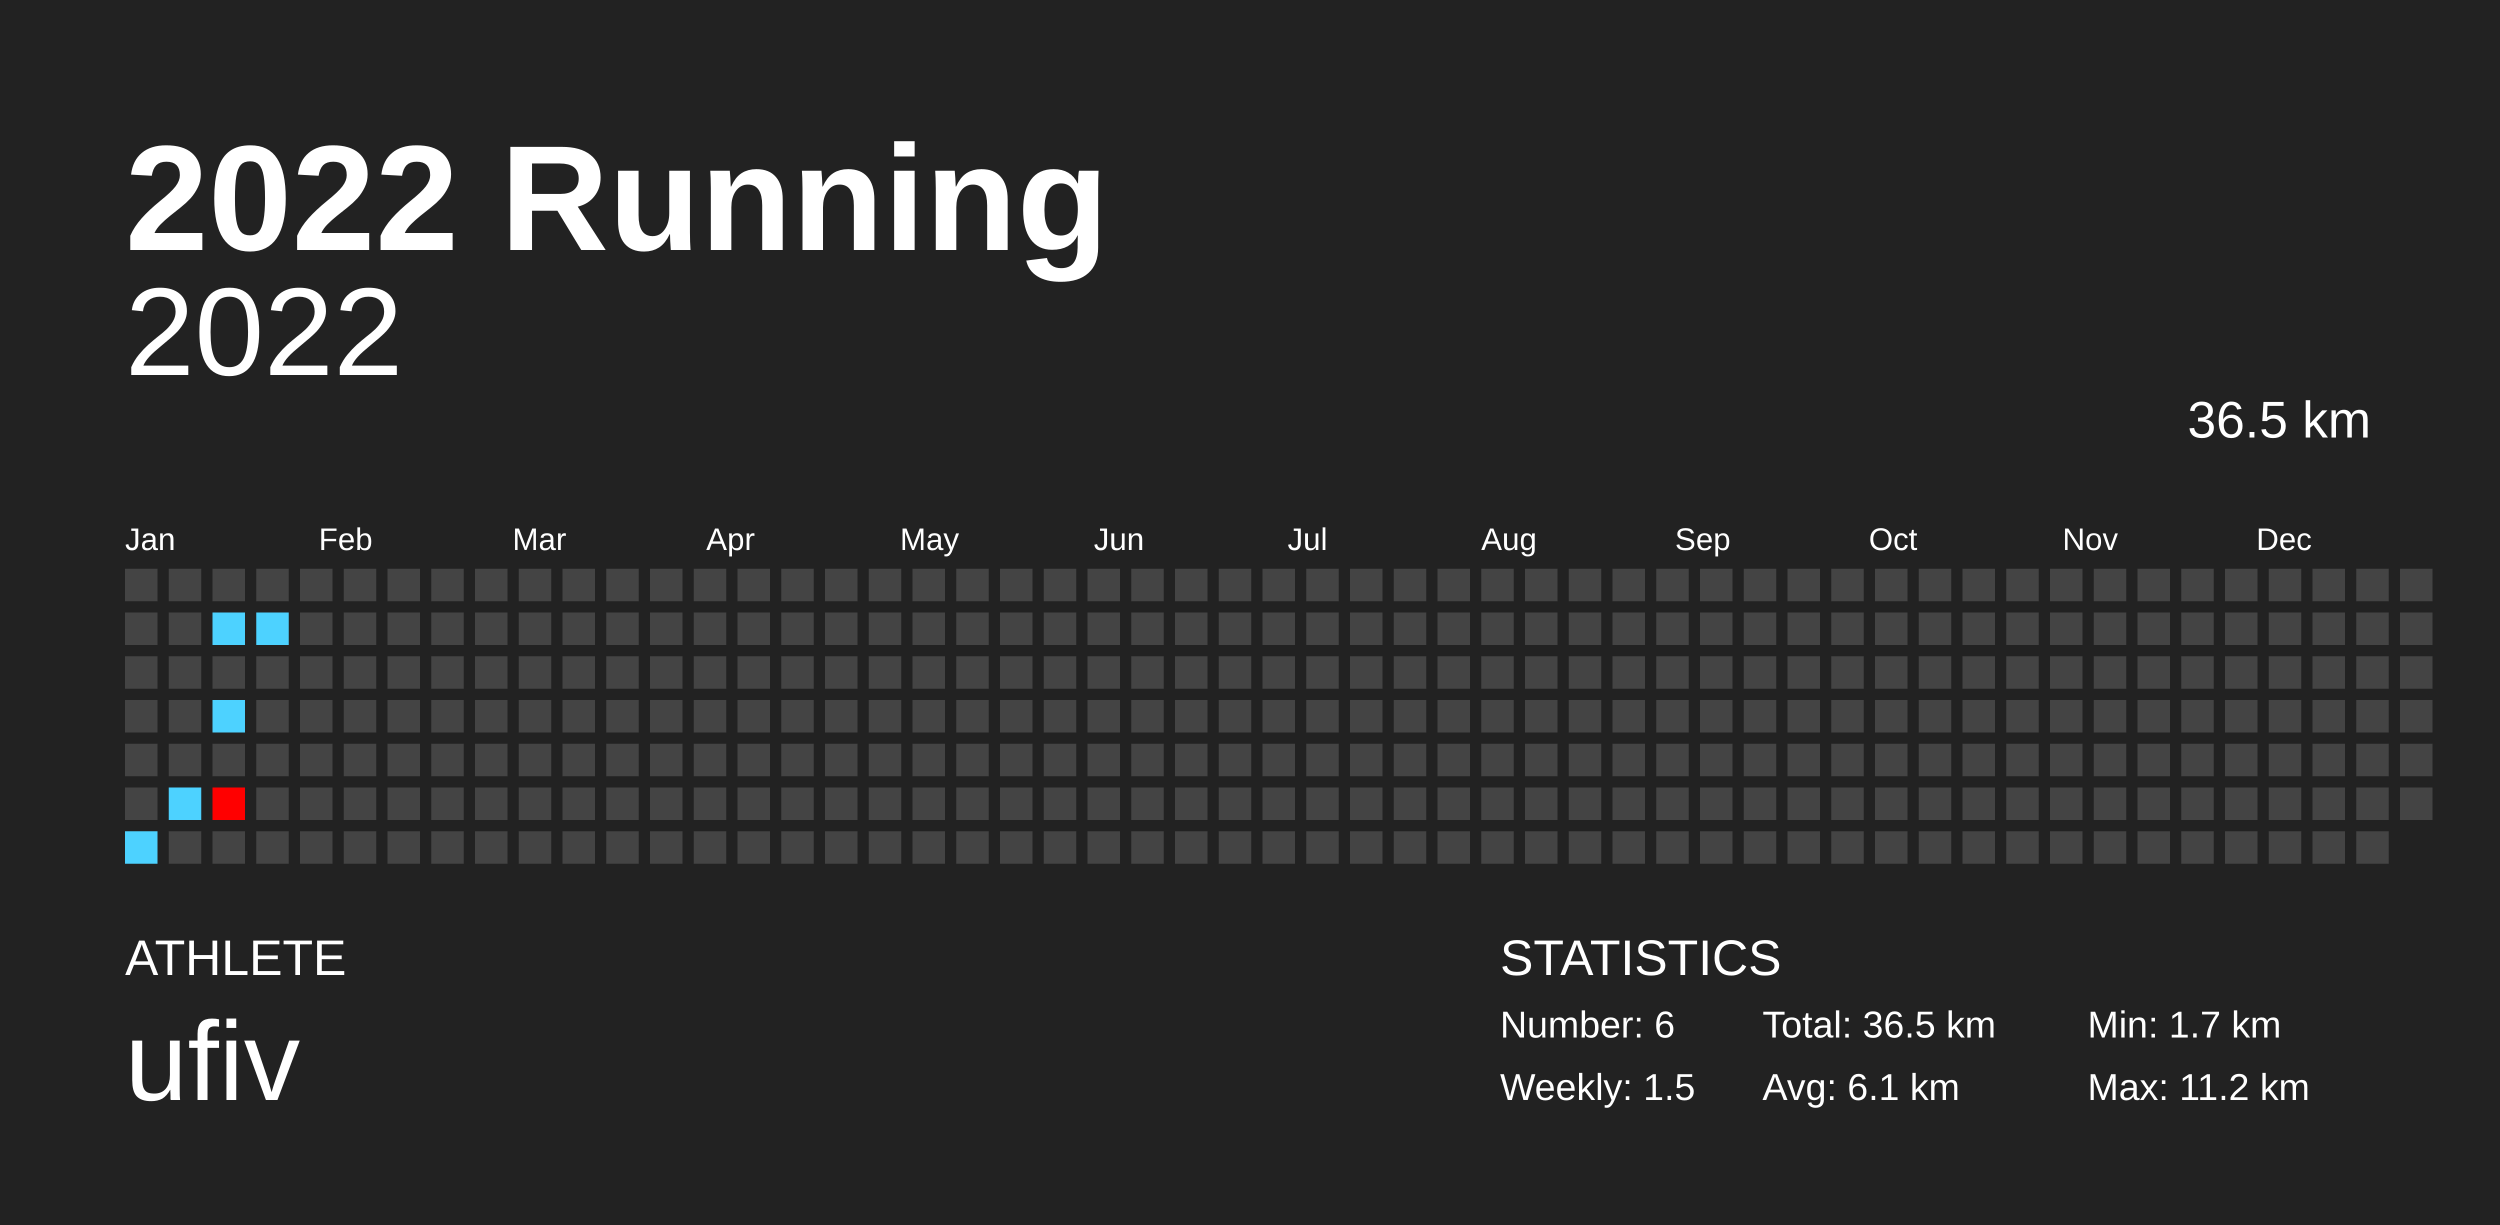
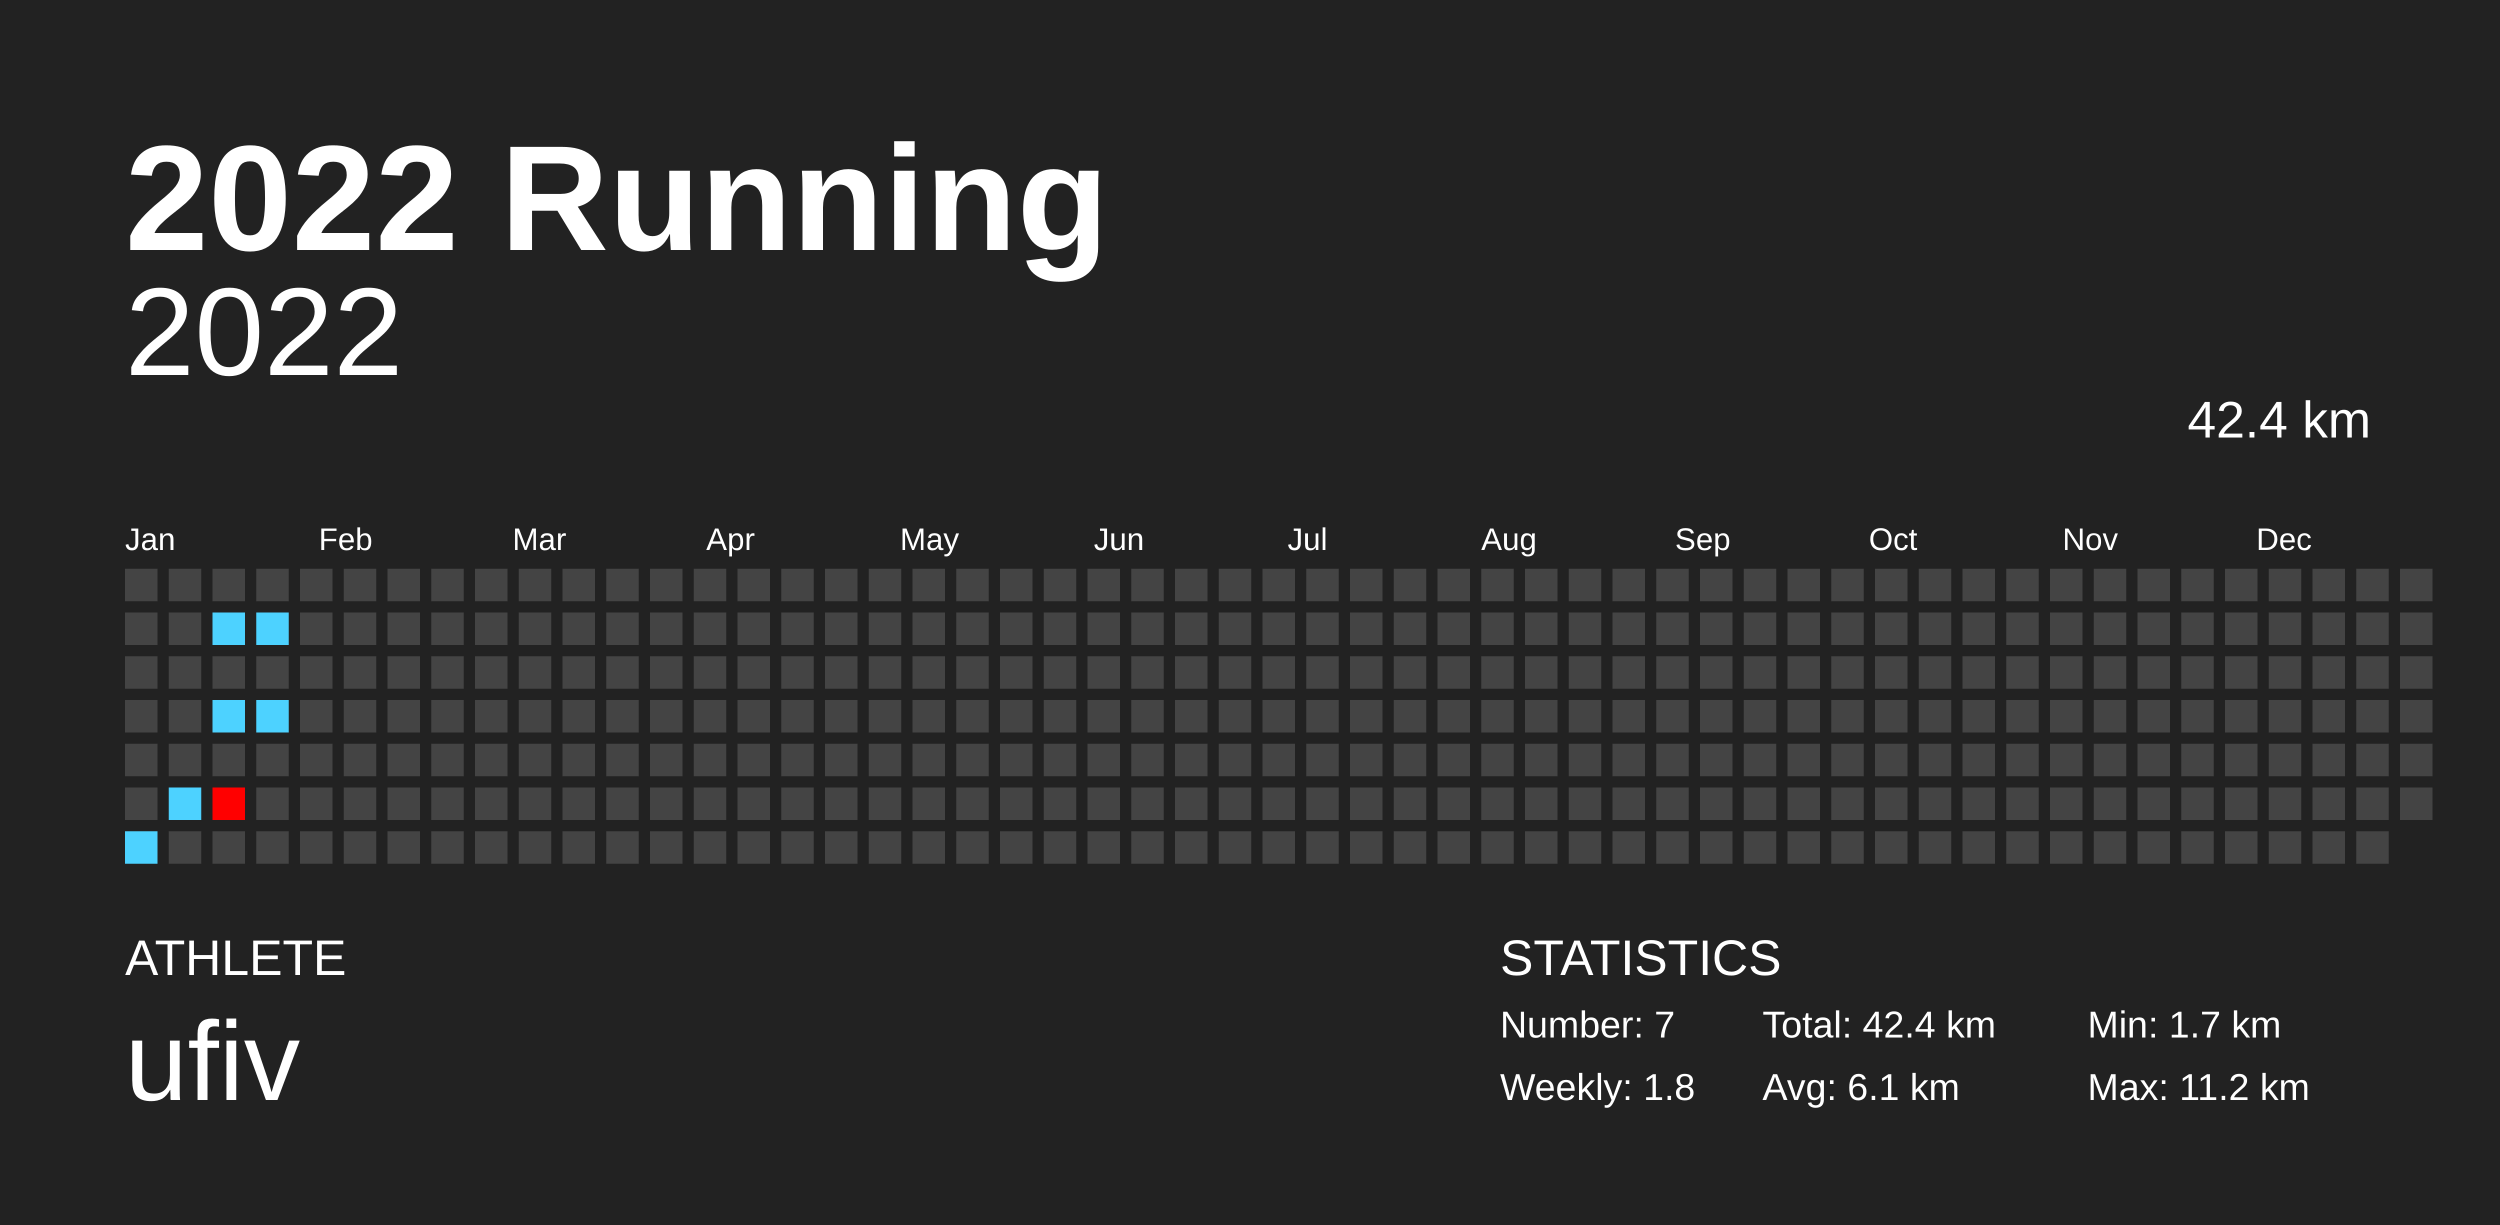
<svg xmlns="http://www.w3.org/2000/svg" baseProfile="full" height="98mm" version="1.1" viewBox="0,0,200,98" width="200mm">
  <defs />
  <rect fill="#222222" height="98" width="200" x="0" y="0" />
  <text fill="#FFFFFF" style="font-size:12px; font-family:Arial; font-weight:bold;" x="10" y="20">2022 Running</text>
  <text fill="#FFFFFF" style="font-size:4px; font-family:Arial" x="10" y="78">ATHLETE</text>
  <text fill="#FFFFFF" style="font-size:9px; font-family:Arial" x="10" y="88">ufiv</text>
  <text fill="#FFFFFF" style="font-size:4px; font-family:Arial" x="120" y="78">STATISTICS</text>
-   <text fill="#FFFFFF" style="font-size:3px; font-family:Arial" x="120" y="83">Number: 6</text>
-   <text fill="#FFFFFF" style="font-size:3px; font-family:Arial" x="120" y="88">Weekly: 1.5</text>
-   <text fill="#FFFFFF" style="font-size:3px; font-family:Arial" x="141" y="83">Total: 36.5 km</text>
+   <text fill="#FFFFFF" style="font-size:3px; font-family:Arial" x="120" y="83">Number: 7</text>
+   <text fill="#FFFFFF" style="font-size:3px; font-family:Arial" x="120" y="88">Weekly: 1.8</text>
+   <text fill="#FFFFFF" style="font-size:3px; font-family:Arial" x="141" y="83">Total: 42.4 km</text>
  <text fill="#FFFFFF" style="font-size:3px; font-family:Arial" x="141" y="88">Avg: 6.1 km</text>
  <text fill="#FFFFFF" style="font-size:3px; font-family:Arial" x="167" y="83">Min: 1.7 km</text>
  <text fill="#FFFFFF" style="font-size:3px; font-family:Arial" x="167" y="88">Max: 11.2 km</text>
  <text alignment-baseline="hanging" fill="#FFFFFF" style="font-size:10.0px; font-family:Arial;" x="10" y="30">2022</text>
-   <text alignment-baseline="hanging" fill="#FFFFFF" style="font-size:4.125px; font-family:Arial;" x="175" y="35">36.5 km</text>
+   <text alignment-baseline="hanging" fill="#FFFFFF" style="font-size:4.125px; font-family:Arial;" x="175" y="35">42.4 km</text>
  <text fill="#FFFFFF" style="font-size:2.5px; font-family:Arial" x="10.0" y="44">Jan</text>
  <text fill="#FFFFFF" style="font-size:2.5px; font-family:Arial" x="25.5" y="44">Feb</text>
  <text fill="#FFFFFF" style="font-size:2.5px; font-family:Arial" x="41.0" y="44">Mar</text>
  <text fill="#FFFFFF" style="font-size:2.5px; font-family:Arial" x="56.5" y="44">Apr</text>
  <text fill="#FFFFFF" style="font-size:2.5px; font-family:Arial" x="72.0" y="44">May</text>
  <text fill="#FFFFFF" style="font-size:2.5px; font-family:Arial" x="87.5" y="44">Jun</text>
  <text fill="#FFFFFF" style="font-size:2.5px; font-family:Arial" x="103.0" y="44">Jul</text>
  <text fill="#FFFFFF" style="font-size:2.5px; font-family:Arial" x="118.5" y="44">Aug</text>
  <text fill="#FFFFFF" style="font-size:2.5px; font-family:Arial" x="134.0" y="44">Sep</text>
  <text fill="#FFFFFF" style="font-size:2.5px; font-family:Arial" x="149.5" y="44">Oct</text>
  <text fill="#FFFFFF" style="font-size:2.5px; font-family:Arial" x="165.0" y="44">Nov</text>
  <text fill="#FFFFFF" style="font-size:2.5px; font-family:Arial" x="180.5" y="44">Dec</text>
  <rect fill="#444444" height="2.6" width="2.6" x="10.0" y="45.5" />
  <rect fill="#444444" height="2.6" width="2.6" x="10.0" y="49.0" />
  <rect fill="#444444" height="2.6" width="2.6" x="10.0" y="52.5" />
  <rect fill="#444444" height="2.6" width="2.6" x="10.0" y="56.0" />
  <rect fill="#444444" height="2.6" width="2.6" x="10.0" y="59.5" />
  <rect fill="#444444" height="2.6" width="2.6" x="10.0" y="63.0" />
  <rect fill="#4dd2ff" height="2.6" width="2.6" x="10.0" y="66.5" />
  <rect fill="#444444" height="2.6" width="2.6" x="13.5" y="45.5" />
  <rect fill="#444444" height="2.6" width="2.6" x="13.5" y="49.0" />
  <rect fill="#444444" height="2.6" width="2.6" x="13.5" y="52.5" />
  <rect fill="#444444" height="2.6" width="2.6" x="13.5" y="56.0" />
  <rect fill="#444444" height="2.6" width="2.6" x="13.5" y="59.5" />
  <rect fill="#4dd2ff" height="2.6" width="2.6" x="13.5" y="63.0" />
  <rect fill="#444444" height="2.6" width="2.6" x="13.5" y="66.5" />
  <rect fill="#444444" height="2.6" width="2.6" x="17.0" y="45.5" />
  <rect fill="#4dd2ff" height="2.6" width="2.6" x="17.0" y="49.0" />
  <rect fill="#444444" height="2.6" width="2.6" x="17.0" y="52.5" />
  <rect fill="#4dd2ff" height="2.6" width="2.6" x="17.0" y="56.0" />
  <rect fill="#444444" height="2.6" width="2.6" x="17.0" y="59.5" />
  <rect fill="#ff0000" height="2.6" width="2.6" x="17.0" y="63.0" />
  <rect fill="#444444" height="2.6" width="2.6" x="17.0" y="66.5" />
  <rect fill="#444444" height="2.6" width="2.6" x="20.5" y="45.5" />
  <rect fill="#4dd2ff" height="2.6" width="2.6" x="20.5" y="49.0" />
  <rect fill="#444444" height="2.6" width="2.6" x="20.5" y="52.5" />
-   <rect fill="#444444" height="2.6" width="2.6" x="20.5" y="56.0" />
+   <rect fill="#4dd2ff" height="2.6" width="2.6" x="20.5" y="56.0" />
  <rect fill="#444444" height="2.6" width="2.6" x="20.5" y="59.5" />
  <rect fill="#444444" height="2.6" width="2.6" x="20.5" y="63.0" />
  <rect fill="#444444" height="2.6" width="2.6" x="20.5" y="66.5" />
  <rect fill="#444444" height="2.6" width="2.6" x="24.0" y="45.5" />
  <rect fill="#444444" height="2.6" width="2.6" x="24.0" y="49.0" />
  <rect fill="#444444" height="2.6" width="2.6" x="24.0" y="52.5" />
  <rect fill="#444444" height="2.6" width="2.6" x="24.0" y="56.0" />
  <rect fill="#444444" height="2.6" width="2.6" x="24.0" y="59.5" />
  <rect fill="#444444" height="2.6" width="2.6" x="24.0" y="63.0" />
  <rect fill="#444444" height="2.6" width="2.6" x="24.0" y="66.5" />
  <rect fill="#444444" height="2.6" width="2.6" x="27.5" y="45.5" />
  <rect fill="#444444" height="2.6" width="2.6" x="27.5" y="49.0" />
  <rect fill="#444444" height="2.6" width="2.6" x="27.5" y="52.5" />
  <rect fill="#444444" height="2.6" width="2.6" x="27.5" y="56.0" />
  <rect fill="#444444" height="2.6" width="2.6" x="27.5" y="59.5" />
  <rect fill="#444444" height="2.6" width="2.6" x="27.5" y="63.0" />
  <rect fill="#444444" height="2.6" width="2.6" x="27.5" y="66.5" />
  <rect fill="#444444" height="2.6" width="2.6" x="31.0" y="45.5" />
  <rect fill="#444444" height="2.6" width="2.6" x="31.0" y="49.0" />
  <rect fill="#444444" height="2.6" width="2.6" x="31.0" y="52.5" />
  <rect fill="#444444" height="2.6" width="2.6" x="31.0" y="56.0" />
  <rect fill="#444444" height="2.6" width="2.6" x="31.0" y="59.5" />
  <rect fill="#444444" height="2.6" width="2.6" x="31.0" y="63.0" />
  <rect fill="#444444" height="2.6" width="2.6" x="31.0" y="66.5" />
  <rect fill="#444444" height="2.6" width="2.6" x="34.5" y="45.5" />
  <rect fill="#444444" height="2.6" width="2.6" x="34.5" y="49.0" />
  <rect fill="#444444" height="2.6" width="2.6" x="34.5" y="52.5" />
  <rect fill="#444444" height="2.6" width="2.6" x="34.5" y="56.0" />
  <rect fill="#444444" height="2.6" width="2.6" x="34.5" y="59.5" />
  <rect fill="#444444" height="2.6" width="2.6" x="34.5" y="63.0" />
  <rect fill="#444444" height="2.6" width="2.6" x="34.5" y="66.5" />
  <rect fill="#444444" height="2.6" width="2.6" x="38.0" y="45.5" />
  <rect fill="#444444" height="2.6" width="2.6" x="38.0" y="49.0" />
  <rect fill="#444444" height="2.6" width="2.6" x="38.0" y="52.5" />
  <rect fill="#444444" height="2.6" width="2.6" x="38.0" y="56.0" />
  <rect fill="#444444" height="2.6" width="2.6" x="38.0" y="59.5" />
  <rect fill="#444444" height="2.6" width="2.6" x="38.0" y="63.0" />
  <rect fill="#444444" height="2.6" width="2.6" x="38.0" y="66.5" />
  <rect fill="#444444" height="2.6" width="2.6" x="41.5" y="45.5" />
  <rect fill="#444444" height="2.6" width="2.6" x="41.5" y="49.0" />
  <rect fill="#444444" height="2.6" width="2.6" x="41.5" y="52.5" />
  <rect fill="#444444" height="2.6" width="2.6" x="41.5" y="56.0" />
  <rect fill="#444444" height="2.6" width="2.6" x="41.5" y="59.5" />
  <rect fill="#444444" height="2.6" width="2.6" x="41.5" y="63.0" />
  <rect fill="#444444" height="2.6" width="2.6" x="41.5" y="66.5" />
  <rect fill="#444444" height="2.6" width="2.6" x="45.0" y="45.5" />
  <rect fill="#444444" height="2.6" width="2.6" x="45.0" y="49.0" />
  <rect fill="#444444" height="2.6" width="2.6" x="45.0" y="52.5" />
  <rect fill="#444444" height="2.6" width="2.6" x="45.0" y="56.0" />
  <rect fill="#444444" height="2.6" width="2.6" x="45.0" y="59.5" />
  <rect fill="#444444" height="2.6" width="2.6" x="45.0" y="63.0" />
  <rect fill="#444444" height="2.6" width="2.6" x="45.0" y="66.5" />
  <rect fill="#444444" height="2.6" width="2.6" x="48.5" y="45.5" />
  <rect fill="#444444" height="2.6" width="2.6" x="48.5" y="49.0" />
  <rect fill="#444444" height="2.6" width="2.6" x="48.5" y="52.5" />
  <rect fill="#444444" height="2.6" width="2.6" x="48.5" y="56.0" />
  <rect fill="#444444" height="2.6" width="2.6" x="48.5" y="59.5" />
  <rect fill="#444444" height="2.6" width="2.6" x="48.5" y="63.0" />
  <rect fill="#444444" height="2.6" width="2.6" x="48.5" y="66.5" />
  <rect fill="#444444" height="2.6" width="2.6" x="52.0" y="45.5" />
  <rect fill="#444444" height="2.6" width="2.6" x="52.0" y="49.0" />
  <rect fill="#444444" height="2.6" width="2.6" x="52.0" y="52.5" />
  <rect fill="#444444" height="2.6" width="2.6" x="52.0" y="56.0" />
  <rect fill="#444444" height="2.6" width="2.6" x="52.0" y="59.5" />
  <rect fill="#444444" height="2.6" width="2.6" x="52.0" y="63.0" />
  <rect fill="#444444" height="2.6" width="2.6" x="52.0" y="66.5" />
  <rect fill="#444444" height="2.6" width="2.6" x="55.5" y="45.5" />
  <rect fill="#444444" height="2.6" width="2.6" x="55.5" y="49.0" />
  <rect fill="#444444" height="2.6" width="2.6" x="55.5" y="52.5" />
  <rect fill="#444444" height="2.6" width="2.6" x="55.5" y="56.0" />
  <rect fill="#444444" height="2.6" width="2.6" x="55.5" y="59.5" />
  <rect fill="#444444" height="2.6" width="2.6" x="55.5" y="63.0" />
  <rect fill="#444444" height="2.6" width="2.6" x="55.5" y="66.5" />
  <rect fill="#444444" height="2.6" width="2.6" x="59.0" y="45.5" />
  <rect fill="#444444" height="2.6" width="2.6" x="59.0" y="49.0" />
  <rect fill="#444444" height="2.6" width="2.6" x="59.0" y="52.5" />
  <rect fill="#444444" height="2.6" width="2.6" x="59.0" y="56.0" />
  <rect fill="#444444" height="2.6" width="2.6" x="59.0" y="59.5" />
  <rect fill="#444444" height="2.6" width="2.6" x="59.0" y="63.0" />
  <rect fill="#444444" height="2.6" width="2.6" x="59.0" y="66.5" />
  <rect fill="#444444" height="2.6" width="2.6" x="62.5" y="45.5" />
  <rect fill="#444444" height="2.6" width="2.6" x="62.5" y="49.0" />
  <rect fill="#444444" height="2.6" width="2.6" x="62.5" y="52.5" />
  <rect fill="#444444" height="2.6" width="2.6" x="62.5" y="56.0" />
  <rect fill="#444444" height="2.6" width="2.6" x="62.5" y="59.5" />
  <rect fill="#444444" height="2.6" width="2.6" x="62.5" y="63.0" />
  <rect fill="#444444" height="2.6" width="2.6" x="62.5" y="66.5" />
  <rect fill="#444444" height="2.6" width="2.6" x="66.0" y="45.5" />
  <rect fill="#444444" height="2.6" width="2.6" x="66.0" y="49.0" />
  <rect fill="#444444" height="2.6" width="2.6" x="66.0" y="52.5" />
  <rect fill="#444444" height="2.6" width="2.6" x="66.0" y="56.0" />
  <rect fill="#444444" height="2.6" width="2.6" x="66.0" y="59.5" />
  <rect fill="#444444" height="2.6" width="2.6" x="66.0" y="63.0" />
  <rect fill="#444444" height="2.6" width="2.6" x="66.0" y="66.5" />
  <rect fill="#444444" height="2.6" width="2.6" x="69.5" y="45.5" />
  <rect fill="#444444" height="2.6" width="2.6" x="69.5" y="49.0" />
  <rect fill="#444444" height="2.6" width="2.6" x="69.5" y="52.5" />
  <rect fill="#444444" height="2.6" width="2.6" x="69.5" y="56.0" />
  <rect fill="#444444" height="2.6" width="2.6" x="69.5" y="59.5" />
  <rect fill="#444444" height="2.6" width="2.6" x="69.5" y="63.0" />
  <rect fill="#444444" height="2.6" width="2.6" x="69.5" y="66.5" />
  <rect fill="#444444" height="2.6" width="2.6" x="73.0" y="45.5" />
  <rect fill="#444444" height="2.6" width="2.6" x="73.0" y="49.0" />
  <rect fill="#444444" height="2.6" width="2.6" x="73.0" y="52.5" />
  <rect fill="#444444" height="2.6" width="2.6" x="73.0" y="56.0" />
  <rect fill="#444444" height="2.6" width="2.6" x="73.0" y="59.5" />
  <rect fill="#444444" height="2.6" width="2.6" x="73.0" y="63.0" />
  <rect fill="#444444" height="2.6" width="2.6" x="73.0" y="66.5" />
  <rect fill="#444444" height="2.6" width="2.6" x="76.5" y="45.5" />
  <rect fill="#444444" height="2.6" width="2.6" x="76.5" y="49.0" />
  <rect fill="#444444" height="2.6" width="2.6" x="76.5" y="52.5" />
  <rect fill="#444444" height="2.6" width="2.6" x="76.5" y="56.0" />
  <rect fill="#444444" height="2.6" width="2.6" x="76.5" y="59.5" />
  <rect fill="#444444" height="2.6" width="2.6" x="76.5" y="63.0" />
  <rect fill="#444444" height="2.6" width="2.6" x="76.5" y="66.5" />
  <rect fill="#444444" height="2.6" width="2.6" x="80.0" y="45.5" />
  <rect fill="#444444" height="2.6" width="2.6" x="80.0" y="49.0" />
  <rect fill="#444444" height="2.6" width="2.6" x="80.0" y="52.5" />
  <rect fill="#444444" height="2.6" width="2.6" x="80.0" y="56.0" />
  <rect fill="#444444" height="2.6" width="2.6" x="80.0" y="59.5" />
  <rect fill="#444444" height="2.6" width="2.6" x="80.0" y="63.0" />
  <rect fill="#444444" height="2.6" width="2.6" x="80.0" y="66.5" />
  <rect fill="#444444" height="2.6" width="2.6" x="83.5" y="45.5" />
  <rect fill="#444444" height="2.6" width="2.6" x="83.5" y="49.0" />
  <rect fill="#444444" height="2.6" width="2.6" x="83.5" y="52.5" />
  <rect fill="#444444" height="2.6" width="2.6" x="83.5" y="56.0" />
  <rect fill="#444444" height="2.6" width="2.6" x="83.5" y="59.5" />
  <rect fill="#444444" height="2.6" width="2.6" x="83.5" y="63.0" />
  <rect fill="#444444" height="2.6" width="2.6" x="83.5" y="66.5" />
  <rect fill="#444444" height="2.6" width="2.6" x="87.0" y="45.5" />
  <rect fill="#444444" height="2.6" width="2.6" x="87.0" y="49.0" />
  <rect fill="#444444" height="2.6" width="2.6" x="87.0" y="52.5" />
  <rect fill="#444444" height="2.6" width="2.6" x="87.0" y="56.0" />
  <rect fill="#444444" height="2.6" width="2.6" x="87.0" y="59.5" />
  <rect fill="#444444" height="2.6" width="2.6" x="87.0" y="63.0" />
  <rect fill="#444444" height="2.6" width="2.6" x="87.0" y="66.5" />
  <rect fill="#444444" height="2.6" width="2.6" x="90.5" y="45.5" />
  <rect fill="#444444" height="2.6" width="2.6" x="90.5" y="49.0" />
  <rect fill="#444444" height="2.6" width="2.6" x="90.5" y="52.5" />
  <rect fill="#444444" height="2.6" width="2.6" x="90.5" y="56.0" />
  <rect fill="#444444" height="2.6" width="2.6" x="90.5" y="59.5" />
  <rect fill="#444444" height="2.6" width="2.6" x="90.5" y="63.0" />
  <rect fill="#444444" height="2.6" width="2.6" x="90.5" y="66.5" />
  <rect fill="#444444" height="2.6" width="2.6" x="94.0" y="45.5" />
  <rect fill="#444444" height="2.6" width="2.6" x="94.0" y="49.0" />
  <rect fill="#444444" height="2.6" width="2.6" x="94.0" y="52.5" />
  <rect fill="#444444" height="2.6" width="2.6" x="94.0" y="56.0" />
  <rect fill="#444444" height="2.6" width="2.6" x="94.0" y="59.5" />
  <rect fill="#444444" height="2.6" width="2.6" x="94.0" y="63.0" />
  <rect fill="#444444" height="2.6" width="2.6" x="94.0" y="66.5" />
  <rect fill="#444444" height="2.6" width="2.6" x="97.5" y="45.5" />
  <rect fill="#444444" height="2.6" width="2.6" x="97.5" y="49.0" />
  <rect fill="#444444" height="2.6" width="2.6" x="97.5" y="52.5" />
  <rect fill="#444444" height="2.6" width="2.6" x="97.5" y="56.0" />
  <rect fill="#444444" height="2.6" width="2.6" x="97.5" y="59.5" />
  <rect fill="#444444" height="2.6" width="2.6" x="97.5" y="63.0" />
  <rect fill="#444444" height="2.6" width="2.6" x="97.5" y="66.5" />
  <rect fill="#444444" height="2.6" width="2.6" x="101.0" y="45.5" />
  <rect fill="#444444" height="2.6" width="2.6" x="101.0" y="49.0" />
  <rect fill="#444444" height="2.6" width="2.6" x="101.0" y="52.5" />
  <rect fill="#444444" height="2.6" width="2.6" x="101.0" y="56.0" />
  <rect fill="#444444" height="2.6" width="2.6" x="101.0" y="59.5" />
  <rect fill="#444444" height="2.6" width="2.6" x="101.0" y="63.0" />
  <rect fill="#444444" height="2.6" width="2.6" x="101.0" y="66.5" />
  <rect fill="#444444" height="2.6" width="2.6" x="104.5" y="45.5" />
  <rect fill="#444444" height="2.6" width="2.6" x="104.5" y="49.0" />
  <rect fill="#444444" height="2.6" width="2.6" x="104.5" y="52.5" />
  <rect fill="#444444" height="2.6" width="2.6" x="104.5" y="56.0" />
  <rect fill="#444444" height="2.6" width="2.6" x="104.5" y="59.5" />
  <rect fill="#444444" height="2.6" width="2.6" x="104.5" y="63.0" />
  <rect fill="#444444" height="2.6" width="2.6" x="104.5" y="66.5" />
  <rect fill="#444444" height="2.6" width="2.6" x="108.0" y="45.5" />
  <rect fill="#444444" height="2.6" width="2.6" x="108.0" y="49.0" />
  <rect fill="#444444" height="2.6" width="2.6" x="108.0" y="52.5" />
  <rect fill="#444444" height="2.6" width="2.6" x="108.0" y="56.0" />
  <rect fill="#444444" height="2.6" width="2.6" x="108.0" y="59.5" />
  <rect fill="#444444" height="2.6" width="2.6" x="108.0" y="63.0" />
  <rect fill="#444444" height="2.6" width="2.6" x="108.0" y="66.5" />
  <rect fill="#444444" height="2.6" width="2.6" x="111.5" y="45.5" />
  <rect fill="#444444" height="2.6" width="2.6" x="111.5" y="49.0" />
  <rect fill="#444444" height="2.6" width="2.6" x="111.5" y="52.5" />
  <rect fill="#444444" height="2.6" width="2.6" x="111.5" y="56.0" />
  <rect fill="#444444" height="2.6" width="2.6" x="111.5" y="59.5" />
  <rect fill="#444444" height="2.6" width="2.6" x="111.5" y="63.0" />
  <rect fill="#444444" height="2.6" width="2.6" x="111.5" y="66.5" />
  <rect fill="#444444" height="2.6" width="2.6" x="115.0" y="45.5" />
  <rect fill="#444444" height="2.6" width="2.6" x="115.0" y="49.0" />
  <rect fill="#444444" height="2.6" width="2.6" x="115.0" y="52.5" />
  <rect fill="#444444" height="2.6" width="2.6" x="115.0" y="56.0" />
  <rect fill="#444444" height="2.6" width="2.6" x="115.0" y="59.5" />
  <rect fill="#444444" height="2.6" width="2.6" x="115.0" y="63.0" />
  <rect fill="#444444" height="2.6" width="2.6" x="115.0" y="66.5" />
  <rect fill="#444444" height="2.6" width="2.6" x="118.5" y="45.5" />
  <rect fill="#444444" height="2.6" width="2.6" x="118.5" y="49.0" />
  <rect fill="#444444" height="2.6" width="2.6" x="118.5" y="52.5" />
  <rect fill="#444444" height="2.6" width="2.6" x="118.5" y="56.0" />
  <rect fill="#444444" height="2.6" width="2.6" x="118.5" y="59.5" />
  <rect fill="#444444" height="2.6" width="2.6" x="118.5" y="63.0" />
  <rect fill="#444444" height="2.6" width="2.6" x="118.5" y="66.5" />
  <rect fill="#444444" height="2.6" width="2.6" x="122.0" y="45.5" />
  <rect fill="#444444" height="2.6" width="2.6" x="122.0" y="49.0" />
  <rect fill="#444444" height="2.6" width="2.6" x="122.0" y="52.5" />
  <rect fill="#444444" height="2.6" width="2.6" x="122.0" y="56.0" />
  <rect fill="#444444" height="2.6" width="2.6" x="122.0" y="59.5" />
  <rect fill="#444444" height="2.6" width="2.6" x="122.0" y="63.0" />
  <rect fill="#444444" height="2.6" width="2.6" x="122.0" y="66.5" />
  <rect fill="#444444" height="2.6" width="2.6" x="125.5" y="45.5" />
  <rect fill="#444444" height="2.6" width="2.6" x="125.5" y="49.0" />
  <rect fill="#444444" height="2.6" width="2.6" x="125.5" y="52.5" />
  <rect fill="#444444" height="2.6" width="2.6" x="125.5" y="56.0" />
  <rect fill="#444444" height="2.6" width="2.6" x="125.5" y="59.5" />
  <rect fill="#444444" height="2.6" width="2.6" x="125.5" y="63.0" />
  <rect fill="#444444" height="2.6" width="2.6" x="125.5" y="66.5" />
  <rect fill="#444444" height="2.6" width="2.6" x="129.0" y="45.5" />
  <rect fill="#444444" height="2.6" width="2.6" x="129.0" y="49.0" />
  <rect fill="#444444" height="2.6" width="2.6" x="129.0" y="52.5" />
  <rect fill="#444444" height="2.6" width="2.6" x="129.0" y="56.0" />
  <rect fill="#444444" height="2.6" width="2.6" x="129.0" y="59.5" />
  <rect fill="#444444" height="2.6" width="2.6" x="129.0" y="63.0" />
  <rect fill="#444444" height="2.6" width="2.6" x="129.0" y="66.5" />
  <rect fill="#444444" height="2.6" width="2.6" x="132.5" y="45.5" />
  <rect fill="#444444" height="2.6" width="2.6" x="132.5" y="49.0" />
  <rect fill="#444444" height="2.6" width="2.6" x="132.5" y="52.5" />
  <rect fill="#444444" height="2.6" width="2.6" x="132.5" y="56.0" />
  <rect fill="#444444" height="2.6" width="2.6" x="132.5" y="59.5" />
  <rect fill="#444444" height="2.6" width="2.6" x="132.5" y="63.0" />
  <rect fill="#444444" height="2.6" width="2.6" x="132.5" y="66.5" />
  <rect fill="#444444" height="2.6" width="2.6" x="136.0" y="45.5" />
  <rect fill="#444444" height="2.6" width="2.6" x="136.0" y="49.0" />
  <rect fill="#444444" height="2.6" width="2.6" x="136.0" y="52.5" />
  <rect fill="#444444" height="2.6" width="2.6" x="136.0" y="56.0" />
  <rect fill="#444444" height="2.6" width="2.6" x="136.0" y="59.5" />
  <rect fill="#444444" height="2.6" width="2.6" x="136.0" y="63.0" />
  <rect fill="#444444" height="2.6" width="2.6" x="136.0" y="66.5" />
  <rect fill="#444444" height="2.6" width="2.6" x="139.5" y="45.5" />
  <rect fill="#444444" height="2.6" width="2.6" x="139.5" y="49.0" />
  <rect fill="#444444" height="2.6" width="2.6" x="139.5" y="52.5" />
  <rect fill="#444444" height="2.6" width="2.6" x="139.5" y="56.0" />
  <rect fill="#444444" height="2.6" width="2.6" x="139.5" y="59.5" />
  <rect fill="#444444" height="2.6" width="2.6" x="139.5" y="63.0" />
  <rect fill="#444444" height="2.6" width="2.6" x="139.5" y="66.5" />
  <rect fill="#444444" height="2.6" width="2.6" x="143.0" y="45.5" />
  <rect fill="#444444" height="2.6" width="2.6" x="143.0" y="49.0" />
  <rect fill="#444444" height="2.6" width="2.6" x="143.0" y="52.5" />
  <rect fill="#444444" height="2.6" width="2.6" x="143.0" y="56.0" />
  <rect fill="#444444" height="2.6" width="2.6" x="143.0" y="59.5" />
  <rect fill="#444444" height="2.6" width="2.6" x="143.0" y="63.0" />
  <rect fill="#444444" height="2.6" width="2.6" x="143.0" y="66.5" />
  <rect fill="#444444" height="2.6" width="2.6" x="146.5" y="45.5" />
  <rect fill="#444444" height="2.6" width="2.6" x="146.5" y="49.0" />
  <rect fill="#444444" height="2.6" width="2.6" x="146.5" y="52.5" />
  <rect fill="#444444" height="2.6" width="2.6" x="146.5" y="56.0" />
  <rect fill="#444444" height="2.6" width="2.6" x="146.5" y="59.5" />
  <rect fill="#444444" height="2.6" width="2.6" x="146.5" y="63.0" />
  <rect fill="#444444" height="2.6" width="2.6" x="146.5" y="66.5" />
  <rect fill="#444444" height="2.6" width="2.6" x="150.0" y="45.5" />
  <rect fill="#444444" height="2.6" width="2.6" x="150.0" y="49.0" />
  <rect fill="#444444" height="2.6" width="2.6" x="150.0" y="52.5" />
  <rect fill="#444444" height="2.6" width="2.6" x="150.0" y="56.0" />
  <rect fill="#444444" height="2.6" width="2.6" x="150.0" y="59.5" />
  <rect fill="#444444" height="2.6" width="2.6" x="150.0" y="63.0" />
  <rect fill="#444444" height="2.6" width="2.6" x="150.0" y="66.5" />
  <rect fill="#444444" height="2.6" width="2.6" x="153.5" y="45.5" />
  <rect fill="#444444" height="2.6" width="2.6" x="153.5" y="49.0" />
  <rect fill="#444444" height="2.6" width="2.6" x="153.5" y="52.5" />
  <rect fill="#444444" height="2.6" width="2.6" x="153.5" y="56.0" />
  <rect fill="#444444" height="2.6" width="2.6" x="153.5" y="59.5" />
  <rect fill="#444444" height="2.6" width="2.6" x="153.5" y="63.0" />
  <rect fill="#444444" height="2.6" width="2.6" x="153.5" y="66.5" />
  <rect fill="#444444" height="2.6" width="2.6" x="157.0" y="45.5" />
  <rect fill="#444444" height="2.6" width="2.6" x="157.0" y="49.0" />
  <rect fill="#444444" height="2.6" width="2.6" x="157.0" y="52.5" />
  <rect fill="#444444" height="2.6" width="2.6" x="157.0" y="56.0" />
  <rect fill="#444444" height="2.6" width="2.6" x="157.0" y="59.5" />
  <rect fill="#444444" height="2.6" width="2.6" x="157.0" y="63.0" />
  <rect fill="#444444" height="2.6" width="2.6" x="157.0" y="66.5" />
  <rect fill="#444444" height="2.6" width="2.6" x="160.5" y="45.5" />
  <rect fill="#444444" height="2.6" width="2.6" x="160.5" y="49.0" />
  <rect fill="#444444" height="2.6" width="2.6" x="160.5" y="52.5" />
  <rect fill="#444444" height="2.6" width="2.6" x="160.5" y="56.0" />
  <rect fill="#444444" height="2.6" width="2.6" x="160.5" y="59.5" />
  <rect fill="#444444" height="2.6" width="2.6" x="160.5" y="63.0" />
  <rect fill="#444444" height="2.6" width="2.6" x="160.5" y="66.5" />
  <rect fill="#444444" height="2.6" width="2.6" x="164.0" y="45.5" />
  <rect fill="#444444" height="2.6" width="2.6" x="164.0" y="49.0" />
  <rect fill="#444444" height="2.6" width="2.6" x="164.0" y="52.5" />
  <rect fill="#444444" height="2.6" width="2.6" x="164.0" y="56.0" />
  <rect fill="#444444" height="2.6" width="2.6" x="164.0" y="59.5" />
  <rect fill="#444444" height="2.6" width="2.6" x="164.0" y="63.0" />
  <rect fill="#444444" height="2.6" width="2.6" x="164.0" y="66.5" />
  <rect fill="#444444" height="2.6" width="2.6" x="167.5" y="45.5" />
  <rect fill="#444444" height="2.6" width="2.6" x="167.5" y="49.0" />
  <rect fill="#444444" height="2.6" width="2.6" x="167.5" y="52.5" />
  <rect fill="#444444" height="2.6" width="2.6" x="167.5" y="56.0" />
  <rect fill="#444444" height="2.6" width="2.6" x="167.5" y="59.5" />
  <rect fill="#444444" height="2.6" width="2.6" x="167.5" y="63.0" />
  <rect fill="#444444" height="2.6" width="2.6" x="167.5" y="66.5" />
  <rect fill="#444444" height="2.6" width="2.6" x="171.0" y="45.5" />
  <rect fill="#444444" height="2.6" width="2.6" x="171.0" y="49.0" />
  <rect fill="#444444" height="2.6" width="2.6" x="171.0" y="52.5" />
  <rect fill="#444444" height="2.6" width="2.6" x="171.0" y="56.0" />
  <rect fill="#444444" height="2.6" width="2.6" x="171.0" y="59.5" />
  <rect fill="#444444" height="2.6" width="2.6" x="171.0" y="63.0" />
  <rect fill="#444444" height="2.6" width="2.6" x="171.0" y="66.5" />
  <rect fill="#444444" height="2.6" width="2.6" x="174.5" y="45.5" />
  <rect fill="#444444" height="2.6" width="2.6" x="174.5" y="49.0" />
  <rect fill="#444444" height="2.6" width="2.6" x="174.5" y="52.5" />
  <rect fill="#444444" height="2.6" width="2.6" x="174.5" y="56.0" />
  <rect fill="#444444" height="2.6" width="2.6" x="174.5" y="59.5" />
  <rect fill="#444444" height="2.6" width="2.6" x="174.5" y="63.0" />
  <rect fill="#444444" height="2.6" width="2.6" x="174.5" y="66.5" />
  <rect fill="#444444" height="2.6" width="2.6" x="178.0" y="45.5" />
  <rect fill="#444444" height="2.6" width="2.6" x="178.0" y="49.0" />
  <rect fill="#444444" height="2.6" width="2.6" x="178.0" y="52.5" />
  <rect fill="#444444" height="2.6" width="2.6" x="178.0" y="56.0" />
  <rect fill="#444444" height="2.6" width="2.6" x="178.0" y="59.5" />
  <rect fill="#444444" height="2.6" width="2.6" x="178.0" y="63.0" />
  <rect fill="#444444" height="2.6" width="2.6" x="178.0" y="66.5" />
  <rect fill="#444444" height="2.6" width="2.6" x="181.5" y="45.5" />
  <rect fill="#444444" height="2.6" width="2.6" x="181.5" y="49.0" />
  <rect fill="#444444" height="2.6" width="2.6" x="181.5" y="52.5" />
  <rect fill="#444444" height="2.6" width="2.6" x="181.5" y="56.0" />
  <rect fill="#444444" height="2.6" width="2.6" x="181.5" y="59.5" />
  <rect fill="#444444" height="2.6" width="2.6" x="181.5" y="63.0" />
  <rect fill="#444444" height="2.6" width="2.6" x="181.5" y="66.5" />
  <rect fill="#444444" height="2.6" width="2.6" x="185.0" y="45.5" />
  <rect fill="#444444" height="2.6" width="2.6" x="185.0" y="49.0" />
  <rect fill="#444444" height="2.6" width="2.6" x="185.0" y="52.5" />
  <rect fill="#444444" height="2.6" width="2.6" x="185.0" y="56.0" />
  <rect fill="#444444" height="2.6" width="2.6" x="185.0" y="59.5" />
  <rect fill="#444444" height="2.6" width="2.6" x="185.0" y="63.0" />
  <rect fill="#444444" height="2.6" width="2.6" x="185.0" y="66.5" />
  <rect fill="#444444" height="2.6" width="2.6" x="188.5" y="45.5" />
  <rect fill="#444444" height="2.6" width="2.6" x="188.5" y="49.0" />
  <rect fill="#444444" height="2.6" width="2.6" x="188.5" y="52.5" />
  <rect fill="#444444" height="2.6" width="2.6" x="188.5" y="56.0" />
  <rect fill="#444444" height="2.6" width="2.6" x="188.5" y="59.5" />
  <rect fill="#444444" height="2.6" width="2.6" x="188.5" y="63.0" />
  <rect fill="#444444" height="2.6" width="2.6" x="188.5" y="66.5" />
  <rect fill="#444444" height="2.6" width="2.6" x="192.0" y="45.5" />
  <rect fill="#444444" height="2.6" width="2.6" x="192.0" y="49.0" />
  <rect fill="#444444" height="2.6" width="2.6" x="192.0" y="52.5" />
  <rect fill="#444444" height="2.6" width="2.6" x="192.0" y="56.0" />
  <rect fill="#444444" height="2.6" width="2.6" x="192.0" y="59.5" />
  <rect fill="#444444" height="2.6" width="2.6" x="192.0" y="63.0" />
</svg>
